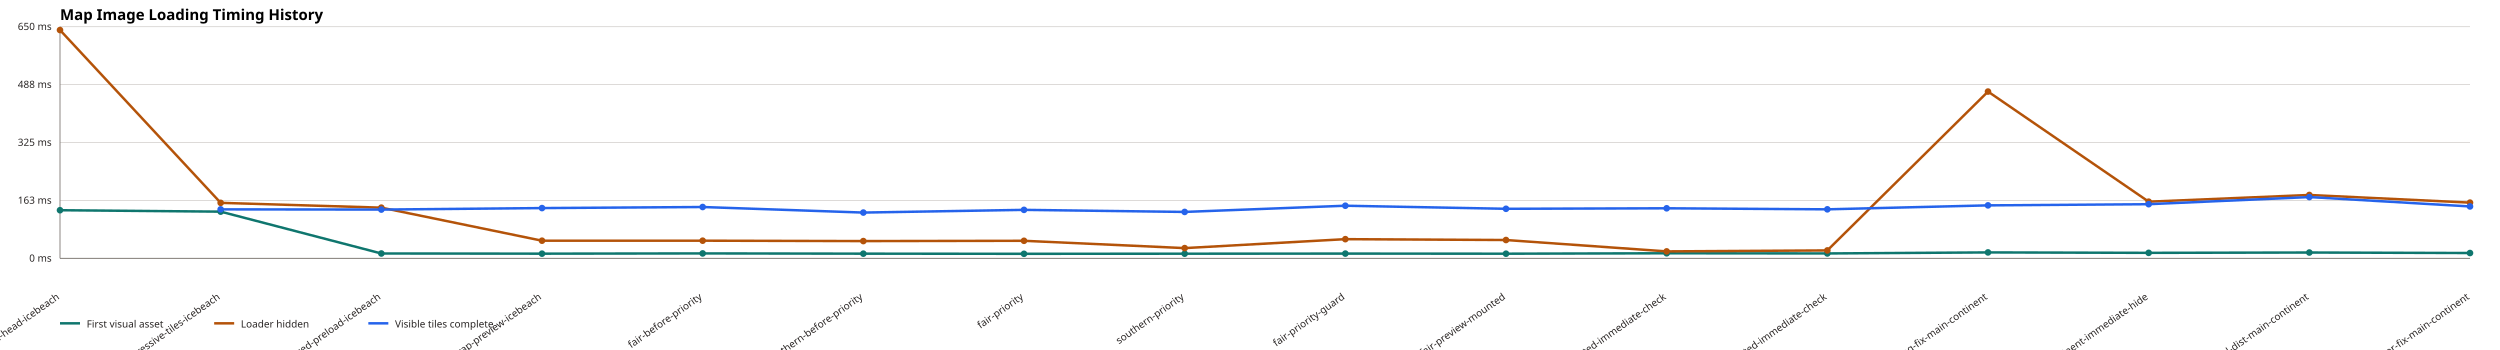
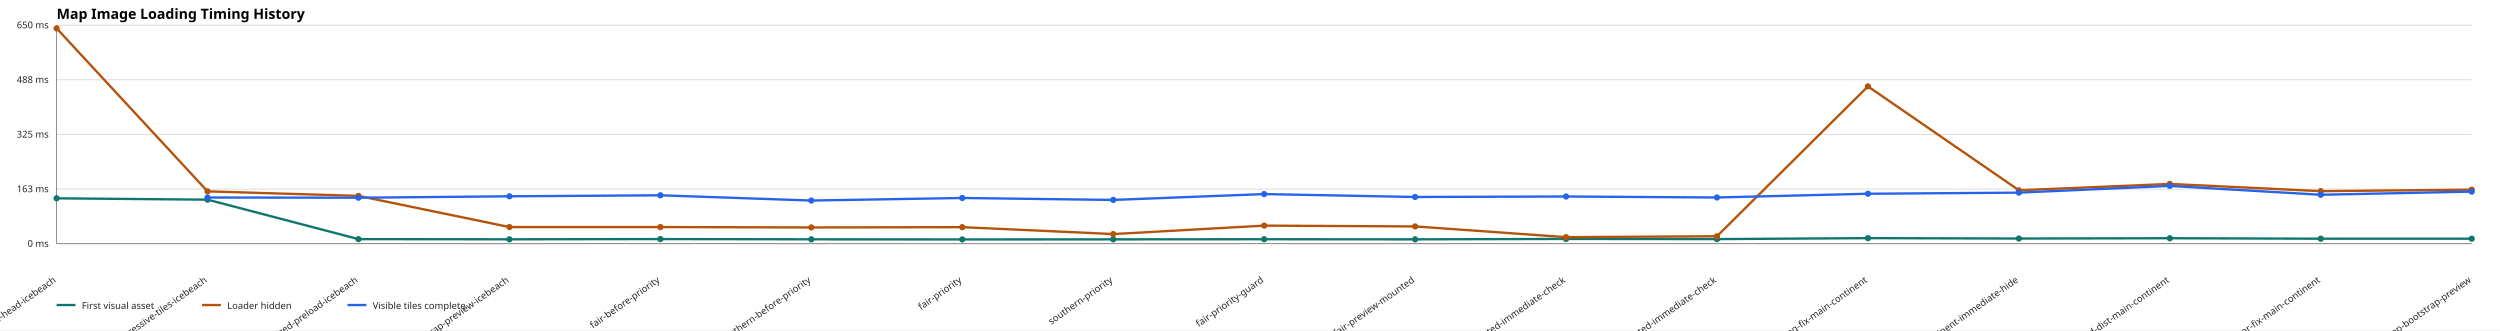
- <svg xmlns="http://www.w3.org/2000/svg" width="3000" height="420" viewBox="0 0 3000 420" role="img" aria-labelledby="title desc">
+ <svg xmlns="http://www.w3.org/2000/svg" width="3180" height="420" viewBox="0 0 3180 420" role="img" aria-labelledby="title desc">
  <rect width="100%" height="100%" fill="#fff" />
  <text x="72" y="24" font-size="18" font-family="system-ui, sans-serif" font-weight="700">Map Image Loading Timing History</text>
  <g font-family="system-ui, sans-serif" font-size="12" fill="#292524">
-     <line x1="72" y1="310" x2="2964" y2="310" stroke="#d6d3d1" stroke-width="1" />
+     <line x1="72" y1="310" x2="3144" y2="310" stroke="#d6d3d1" stroke-width="1" />
    <text x="62" y="314" text-anchor="end">0 ms</text>
-     <line x1="72" y1="240.5" x2="2964" y2="240.5" stroke="#d6d3d1" stroke-width="1" />
+     <line x1="72" y1="240.5" x2="3144" y2="240.5" stroke="#d6d3d1" stroke-width="1" />
    <text x="62" y="244.5" text-anchor="end">163 ms</text>
-     <line x1="72" y1="171" x2="2964" y2="171" stroke="#d6d3d1" stroke-width="1" />
+     <line x1="72" y1="171" x2="3144" y2="171" stroke="#d6d3d1" stroke-width="1" />
    <text x="62" y="175" text-anchor="end">325 ms</text>
-     <line x1="72" y1="101.5" x2="2964" y2="101.5" stroke="#d6d3d1" stroke-width="1" />
+     <line x1="72" y1="101.5" x2="3144" y2="101.5" stroke="#d6d3d1" stroke-width="1" />
    <text x="62" y="105.5" text-anchor="end">488 ms</text>
-     <line x1="72" y1="32" x2="2964" y2="32" stroke="#d6d3d1" stroke-width="1" />
+     <line x1="72" y1="32" x2="3144" y2="32" stroke="#d6d3d1" stroke-width="1" />
    <text x="62" y="36" text-anchor="end">650 ms</text>
    <line x1="72" y1="32" x2="72" y2="310" stroke="#78716c" />
-     <line x1="72" y1="310" x2="2964" y2="310" stroke="#78716c" />
+     <line x1="72" y1="310" x2="3144" y2="310" stroke="#78716c" />
    <text x="72" y="358" text-anchor="end" transform="rotate(-35 72 358)">baseline-head-icebeach</text>
-     <text x="264.8" y="358" text-anchor="end" transform="rotate(-35 264.8 358)">optimized-progressive-tiles-icebeach</text>
-     <text x="457.6" y="358" text-anchor="end" transform="rotate(-35 457.6 358)">optimized-preload-icebeach</text>
-     <text x="650.4" y="358" text-anchor="end" transform="rotate(-35 650.4 358)">optimized-bootstrap-preview-icebeach</text>
-     <text x="843.2" y="358" text-anchor="end" transform="rotate(-35 843.2 358)">fair-before-priority</text>
-     <text x="1036" y="358" text-anchor="end" transform="rotate(-35 1036 358)">southern-before-priority</text>
-     <text x="1228.8" y="358" text-anchor="end" transform="rotate(-35 1228.8 358)">fair-priority</text>
-     <text x="1421.6" y="358" text-anchor="end" transform="rotate(-35 1421.6 358)">southern-priority</text>
-     <text x="1614.4" y="358" text-anchor="end" transform="rotate(-35 1614.4 358)">fair-priority-guard</text>
-     <text x="1807.2" y="358" text-anchor="end" transform="rotate(-35 1807.2 358)">fair-preview-mounted</text>
-     <text x="2000" y="358" text-anchor="end" transform="rotate(-35 2000 358)">fair-preview-mounted-immediate-check</text>
-     <text x="2192.8" y="358" text-anchor="end" transform="rotate(-35 2192.8 358)">southern-preview-mounted-immediate-check</text>
-     <text x="2385.6" y="358" text-anchor="end" transform="rotate(-35 2385.6 358)">current-loading-fix-main-continent</text>
-     <text x="2578.4" y="358" text-anchor="end" transform="rotate(-35 2578.4 358)">current-loading-fix-main-continent-immediate-hide</text>
-     <text x="2771.2" y="358" text-anchor="end" transform="rotate(-35 2771.2 358)">final-validated-dist-main-continent</text>
-     <text x="2964" y="358" text-anchor="end" transform="rotate(-35 2964 358)">final-tile-error-fix-main-continent</text>
-     <polyline points="72,252.262 264.8,253.972 457.6,304.183 650.4,304.397 843.2,304.098 1036,304.397 1228.8,304.568 1421.6,304.44 1614.4,304.312 1807.2,304.44 2000,303.927 2192.8,304.141 2385.6,302.9 2578.4,303.414 2771.2,303.029 2964,303.627" fill="none" stroke="#0f766e" stroke-width="3" stroke-linecap="round" stroke-linejoin="round" />
-     <polyline points="72,36.063 264.8,243.408 457.6,249.182 650.4,288.829 843.2,288.829 1036,289.3 1228.8,288.958 1421.6,297.725 1614.4,286.99 1807.2,288.017 2000,301.66 2192.8,300.505 2385.6,109.883 2578.4,241.997 2771.2,233.956 2964,243.152" fill="none" stroke="#b45309" stroke-width="3" stroke-linecap="round" stroke-linejoin="round" />
-     <polyline points="264.8,251.235 457.6,251.492 650.4,249.695 843.2,248.412 1036,255.084 1228.8,251.834 1421.6,254.314 1614.4,246.873 1807.2,250.551 2000,249.952 2192.8,251.192 2385.6,246.445 2578.4,245.034 2771.2,236.48 2964,247.728" fill="none" stroke="#2563eb" stroke-width="3" stroke-linecap="round" stroke-linejoin="round" />
+     <text x="264" y="358" text-anchor="end" transform="rotate(-35 264 358)">optimized-progressive-tiles-icebeach</text>
+     <text x="456" y="358" text-anchor="end" transform="rotate(-35 456 358)">optimized-preload-icebeach</text>
+     <text x="648" y="358" text-anchor="end" transform="rotate(-35 648 358)">optimized-bootstrap-preview-icebeach</text>
+     <text x="840" y="358" text-anchor="end" transform="rotate(-35 840 358)">fair-before-priority</text>
+     <text x="1032" y="358" text-anchor="end" transform="rotate(-35 1032 358)">southern-before-priority</text>
+     <text x="1224" y="358" text-anchor="end" transform="rotate(-35 1224 358)">fair-priority</text>
+     <text x="1416" y="358" text-anchor="end" transform="rotate(-35 1416 358)">southern-priority</text>
+     <text x="1608" y="358" text-anchor="end" transform="rotate(-35 1608 358)">fair-priority-guard</text>
+     <text x="1800" y="358" text-anchor="end" transform="rotate(-35 1800 358)">fair-preview-mounted</text>
+     <text x="1992" y="358" text-anchor="end" transform="rotate(-35 1992 358)">fair-preview-mounted-immediate-check</text>
+     <text x="2184" y="358" text-anchor="end" transform="rotate(-35 2184 358)">southern-preview-mounted-immediate-check</text>
+     <text x="2376" y="358" text-anchor="end" transform="rotate(-35 2376 358)">current-loading-fix-main-continent</text>
+     <text x="2568" y="358" text-anchor="end" transform="rotate(-35 2568 358)">current-loading-fix-main-continent-immediate-hide</text>
+     <text x="2760" y="358" text-anchor="end" transform="rotate(-35 2760 358)">final-validated-dist-main-continent</text>
+     <text x="2952" y="358" text-anchor="end" transform="rotate(-35 2952 358)">final-tile-error-fix-main-continent</text>
+     <text x="3144" y="358" text-anchor="end" transform="rotate(-35 3144 358)">app-bootstrap-preview</text>
+     <polyline points="72,252.262 264,253.972 456,304.183 648,304.397 840,304.098 1032,304.397 1224,304.568 1416,304.44 1608,304.312 1800,304.44 1992,303.927 2184,304.141 2376,302.9 2568,303.414 2760,303.029 2952,303.627 3144,303.627" fill="none" stroke="#0f766e" stroke-width="3" stroke-linecap="round" stroke-linejoin="round" />
+     <polyline points="72,36.063 264,243.408 456,249.182 648,288.829 840,288.829 1032,289.3 1224,288.958 1416,297.725 1608,286.99 1800,288.017 1992,301.66 2184,300.505 2376,109.883 2568,241.997 2760,233.956 2952,243.152 3144,241.27" fill="none" stroke="#b45309" stroke-width="3" stroke-linecap="round" stroke-linejoin="round" />
+     <polyline points="264,251.235 456,251.492 648,249.695 840,248.412 1032,255.084 1224,251.834 1416,254.314 1608,246.873 1800,250.551 1992,249.952 2184,251.192 2376,246.445 2568,245.034 2760,236.48 2952,247.728 3144,243.75" fill="none" stroke="#2563eb" stroke-width="3" stroke-linecap="round" stroke-linejoin="round" />
    <circle cx="72" cy="252.262" r="4" fill="#0f766e" />
    <circle cx="72" cy="36.063" r="4" fill="#b45309" />
-     <circle cx="264.8" cy="253.972" r="4" fill="#0f766e" />
-     <circle cx="264.8" cy="243.408" r="4" fill="#b45309" />
-     <circle cx="264.8" cy="251.235" r="4" fill="#2563eb" />
-     <circle cx="457.6" cy="304.183" r="4" fill="#0f766e" />
-     <circle cx="457.6" cy="249.182" r="4" fill="#b45309" />
-     <circle cx="457.6" cy="251.492" r="4" fill="#2563eb" />
-     <circle cx="650.4" cy="304.397" r="4" fill="#0f766e" />
-     <circle cx="650.4" cy="288.829" r="4" fill="#b45309" />
-     <circle cx="650.4" cy="249.695" r="4" fill="#2563eb" />
-     <circle cx="843.2" cy="304.098" r="4" fill="#0f766e" />
-     <circle cx="843.2" cy="288.829" r="4" fill="#b45309" />
-     <circle cx="843.2" cy="248.412" r="4" fill="#2563eb" />
-     <circle cx="1036" cy="304.397" r="4" fill="#0f766e" />
-     <circle cx="1036" cy="289.3" r="4" fill="#b45309" />
-     <circle cx="1036" cy="255.084" r="4" fill="#2563eb" />
-     <circle cx="1228.8" cy="304.568" r="4" fill="#0f766e" />
-     <circle cx="1228.8" cy="288.958" r="4" fill="#b45309" />
-     <circle cx="1228.8" cy="251.834" r="4" fill="#2563eb" />
-     <circle cx="1421.6" cy="304.44" r="4" fill="#0f766e" />
-     <circle cx="1421.6" cy="297.725" r="4" fill="#b45309" />
-     <circle cx="1421.6" cy="254.314" r="4" fill="#2563eb" />
-     <circle cx="1614.4" cy="304.312" r="4" fill="#0f766e" />
-     <circle cx="1614.4" cy="286.99" r="4" fill="#b45309" />
-     <circle cx="1614.4" cy="246.873" r="4" fill="#2563eb" />
-     <circle cx="1807.2" cy="304.44" r="4" fill="#0f766e" />
-     <circle cx="1807.2" cy="288.017" r="4" fill="#b45309" />
-     <circle cx="1807.2" cy="250.551" r="4" fill="#2563eb" />
-     <circle cx="2000" cy="303.927" r="4" fill="#0f766e" />
-     <circle cx="2000" cy="301.66" r="4" fill="#b45309" />
-     <circle cx="2000" cy="249.952" r="4" fill="#2563eb" />
-     <circle cx="2192.8" cy="304.141" r="4" fill="#0f766e" />
-     <circle cx="2192.8" cy="300.505" r="4" fill="#b45309" />
-     <circle cx="2192.8" cy="251.192" r="4" fill="#2563eb" />
-     <circle cx="2385.6" cy="302.9" r="4" fill="#0f766e" />
-     <circle cx="2385.6" cy="109.883" r="4" fill="#b45309" />
-     <circle cx="2385.6" cy="246.445" r="4" fill="#2563eb" />
-     <circle cx="2578.4" cy="303.414" r="4" fill="#0f766e" />
-     <circle cx="2578.4" cy="241.997" r="4" fill="#b45309" />
-     <circle cx="2578.4" cy="245.034" r="4" fill="#2563eb" />
-     <circle cx="2771.2" cy="303.029" r="4" fill="#0f766e" />
-     <circle cx="2771.2" cy="233.956" r="4" fill="#b45309" />
-     <circle cx="2771.2" cy="236.48" r="4" fill="#2563eb" />
-     <circle cx="2964" cy="303.627" r="4" fill="#0f766e" />
-     <circle cx="2964" cy="243.152" r="4" fill="#b45309" />
-     <circle cx="2964" cy="247.728" r="4" fill="#2563eb" />
+     <circle cx="264" cy="253.972" r="4" fill="#0f766e" />
+     <circle cx="264" cy="243.408" r="4" fill="#b45309" />
+     <circle cx="264" cy="251.235" r="4" fill="#2563eb" />
+     <circle cx="456" cy="304.183" r="4" fill="#0f766e" />
+     <circle cx="456" cy="249.182" r="4" fill="#b45309" />
+     <circle cx="456" cy="251.492" r="4" fill="#2563eb" />
+     <circle cx="648" cy="304.397" r="4" fill="#0f766e" />
+     <circle cx="648" cy="288.829" r="4" fill="#b45309" />
+     <circle cx="648" cy="249.695" r="4" fill="#2563eb" />
+     <circle cx="840" cy="304.098" r="4" fill="#0f766e" />
+     <circle cx="840" cy="288.829" r="4" fill="#b45309" />
+     <circle cx="840" cy="248.412" r="4" fill="#2563eb" />
+     <circle cx="1032" cy="304.397" r="4" fill="#0f766e" />
+     <circle cx="1032" cy="289.3" r="4" fill="#b45309" />
+     <circle cx="1032" cy="255.084" r="4" fill="#2563eb" />
+     <circle cx="1224" cy="304.568" r="4" fill="#0f766e" />
+     <circle cx="1224" cy="288.958" r="4" fill="#b45309" />
+     <circle cx="1224" cy="251.834" r="4" fill="#2563eb" />
+     <circle cx="1416" cy="304.44" r="4" fill="#0f766e" />
+     <circle cx="1416" cy="297.725" r="4" fill="#b45309" />
+     <circle cx="1416" cy="254.314" r="4" fill="#2563eb" />
+     <circle cx="1608" cy="304.312" r="4" fill="#0f766e" />
+     <circle cx="1608" cy="286.99" r="4" fill="#b45309" />
+     <circle cx="1608" cy="246.873" r="4" fill="#2563eb" />
+     <circle cx="1800" cy="304.44" r="4" fill="#0f766e" />
+     <circle cx="1800" cy="288.017" r="4" fill="#b45309" />
+     <circle cx="1800" cy="250.551" r="4" fill="#2563eb" />
+     <circle cx="1992" cy="303.927" r="4" fill="#0f766e" />
+     <circle cx="1992" cy="301.66" r="4" fill="#b45309" />
+     <circle cx="1992" cy="249.952" r="4" fill="#2563eb" />
+     <circle cx="2184" cy="304.141" r="4" fill="#0f766e" />
+     <circle cx="2184" cy="300.505" r="4" fill="#b45309" />
+     <circle cx="2184" cy="251.192" r="4" fill="#2563eb" />
+     <circle cx="2376" cy="302.9" r="4" fill="#0f766e" />
+     <circle cx="2376" cy="109.883" r="4" fill="#b45309" />
+     <circle cx="2376" cy="246.445" r="4" fill="#2563eb" />
+     <circle cx="2568" cy="303.414" r="4" fill="#0f766e" />
+     <circle cx="2568" cy="241.997" r="4" fill="#b45309" />
+     <circle cx="2568" cy="245.034" r="4" fill="#2563eb" />
+     <circle cx="2760" cy="303.029" r="4" fill="#0f766e" />
+     <circle cx="2760" cy="233.956" r="4" fill="#b45309" />
+     <circle cx="2760" cy="236.48" r="4" fill="#2563eb" />
+     <circle cx="2952" cy="303.627" r="4" fill="#0f766e" />
+     <circle cx="2952" cy="243.152" r="4" fill="#b45309" />
+     <circle cx="2952" cy="247.728" r="4" fill="#2563eb" />
+     <circle cx="3144" cy="303.627" r="4" fill="#0f766e" />
+     <circle cx="3144" cy="241.27" r="4" fill="#b45309" />
+     <circle cx="3144" cy="243.75" r="4" fill="#2563eb" />
    <g transform="translate(72, 388)">
      <line x1="0" y1="0" x2="24" y2="0" stroke="#0f766e" stroke-width="3" />
      <text x="32" y="5">First visual asset</text>
    </g>
    <g transform="translate(257, 388)">
      <line x1="0" y1="0" x2="24" y2="0" stroke="#b45309" stroke-width="3" />
      <text x="32" y="5">Loader hidden</text>
    </g>
    <g transform="translate(442, 388)">
      <line x1="0" y1="0" x2="24" y2="0" stroke="#2563eb" stroke-width="3" />
      <text x="32" y="5">Visible tiles complete</text>
    </g>
  </g>
</svg>
